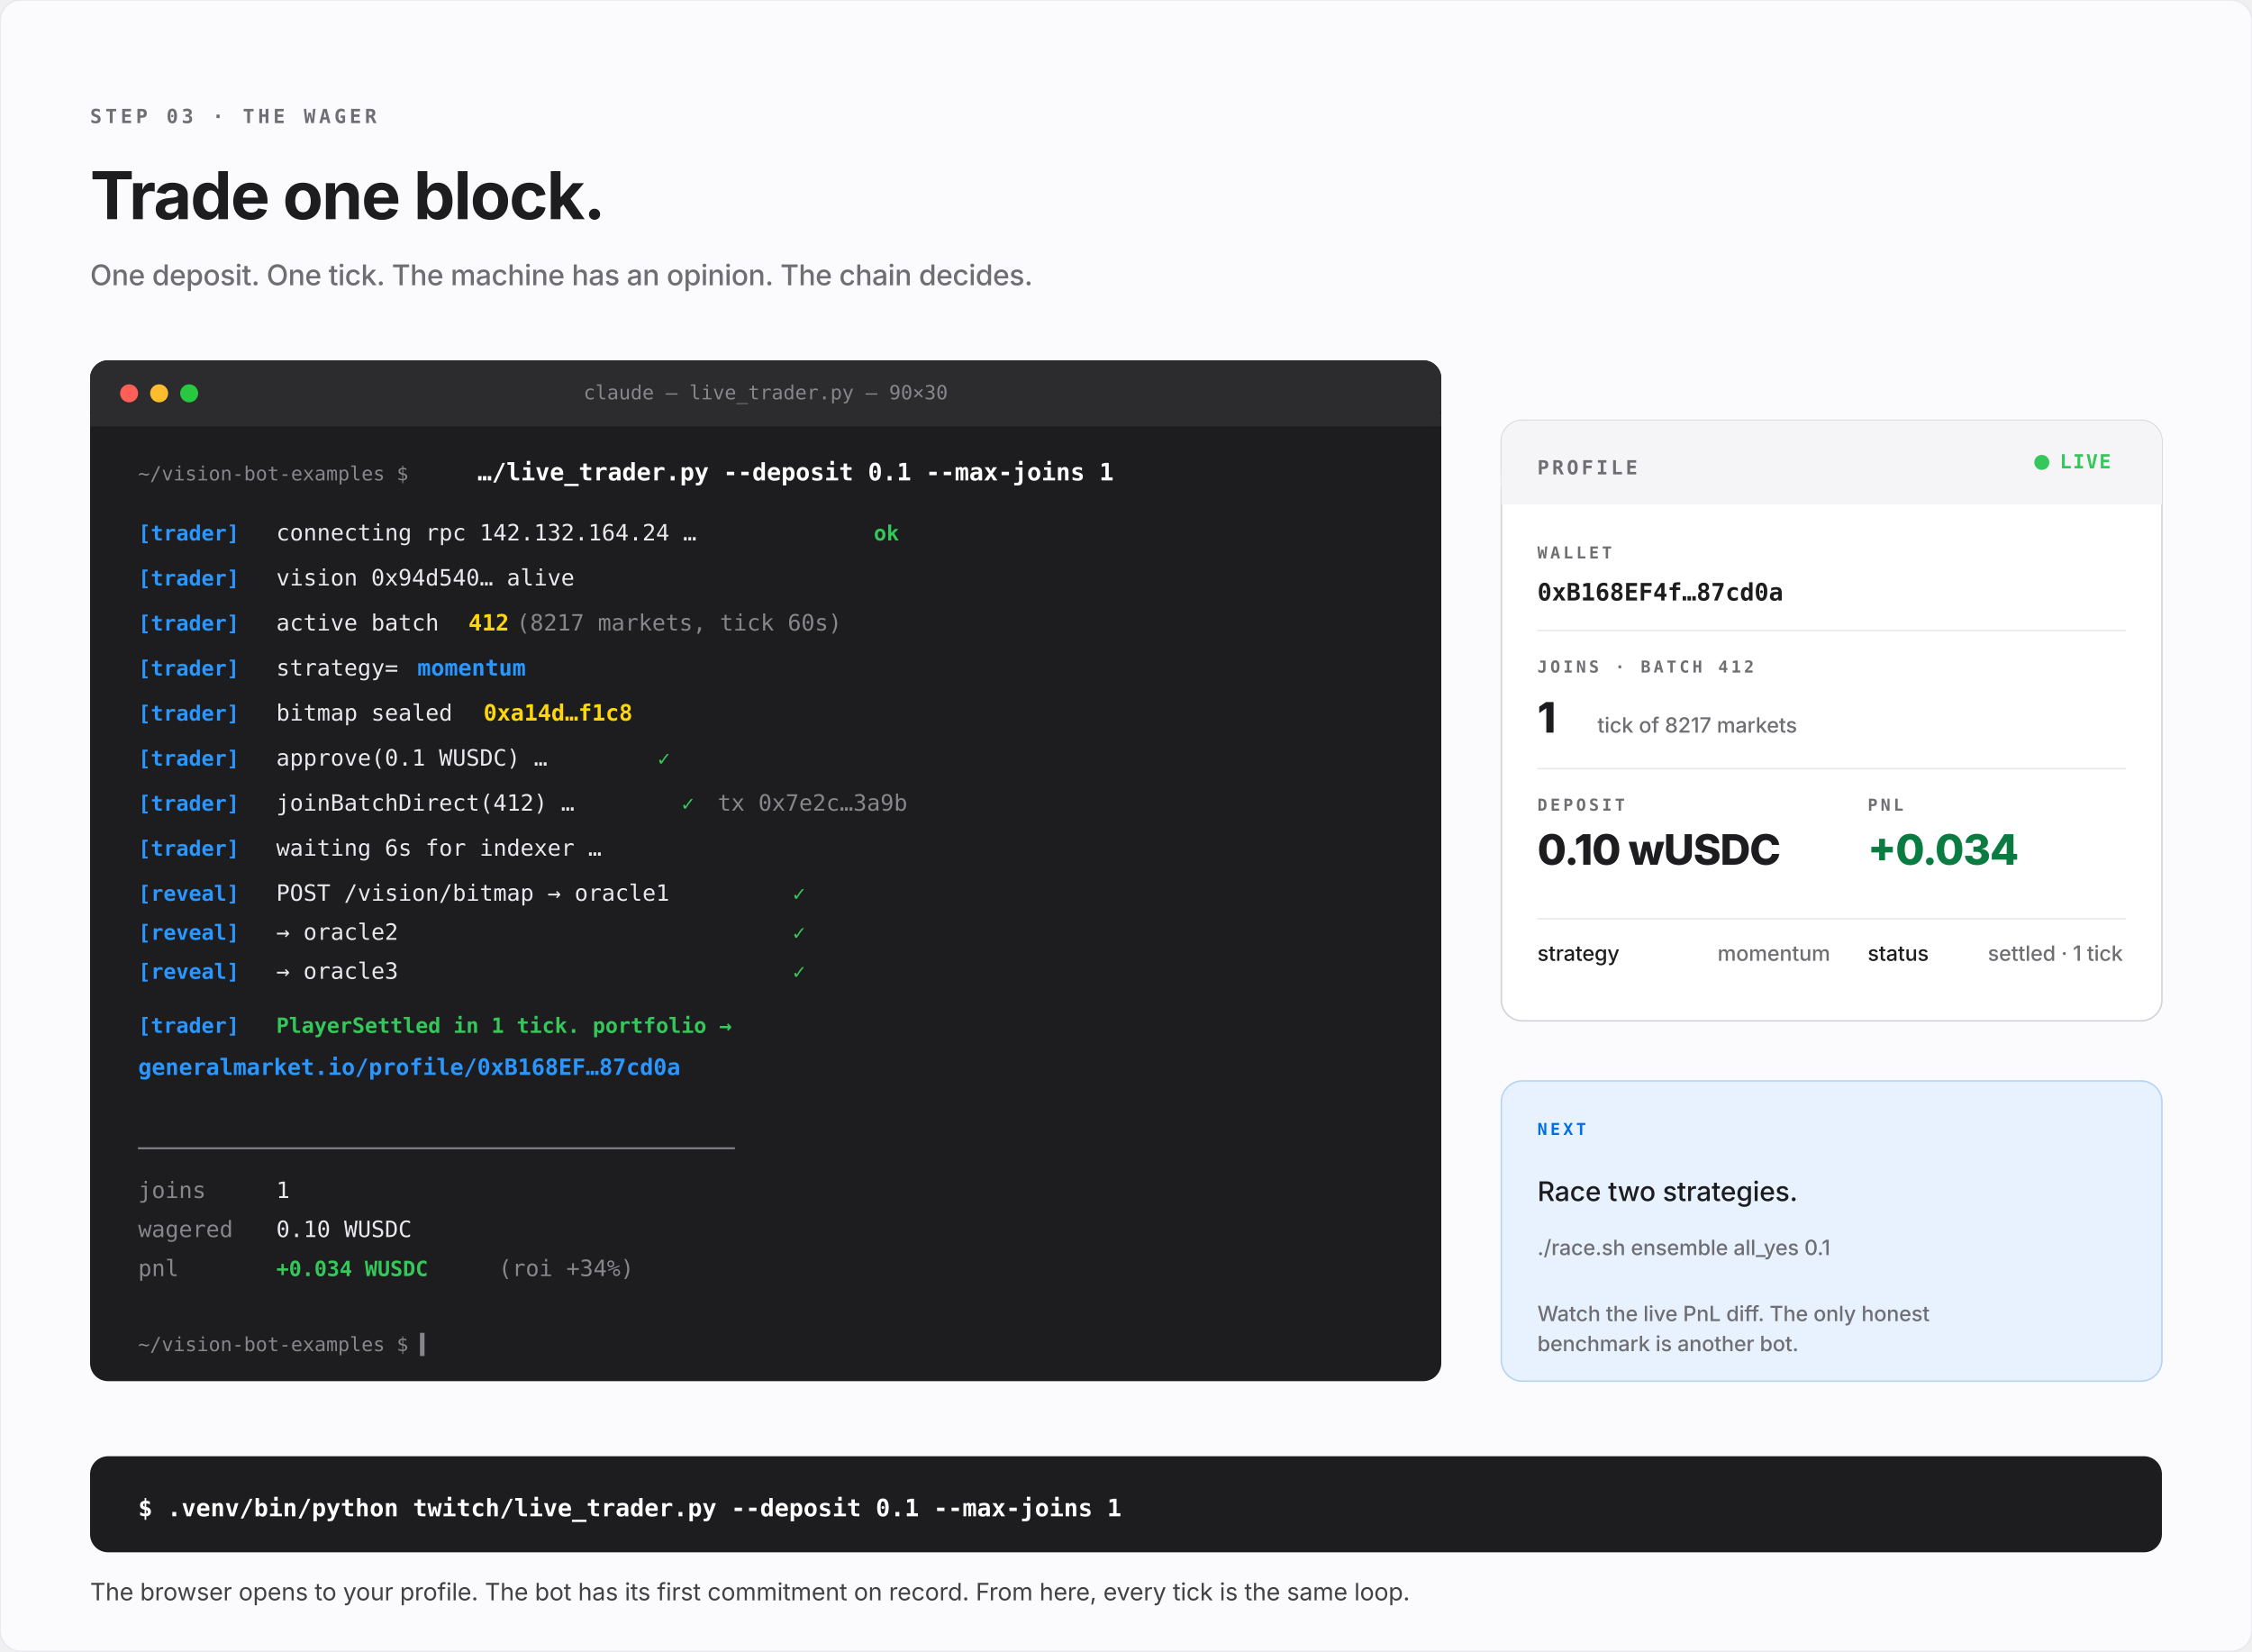
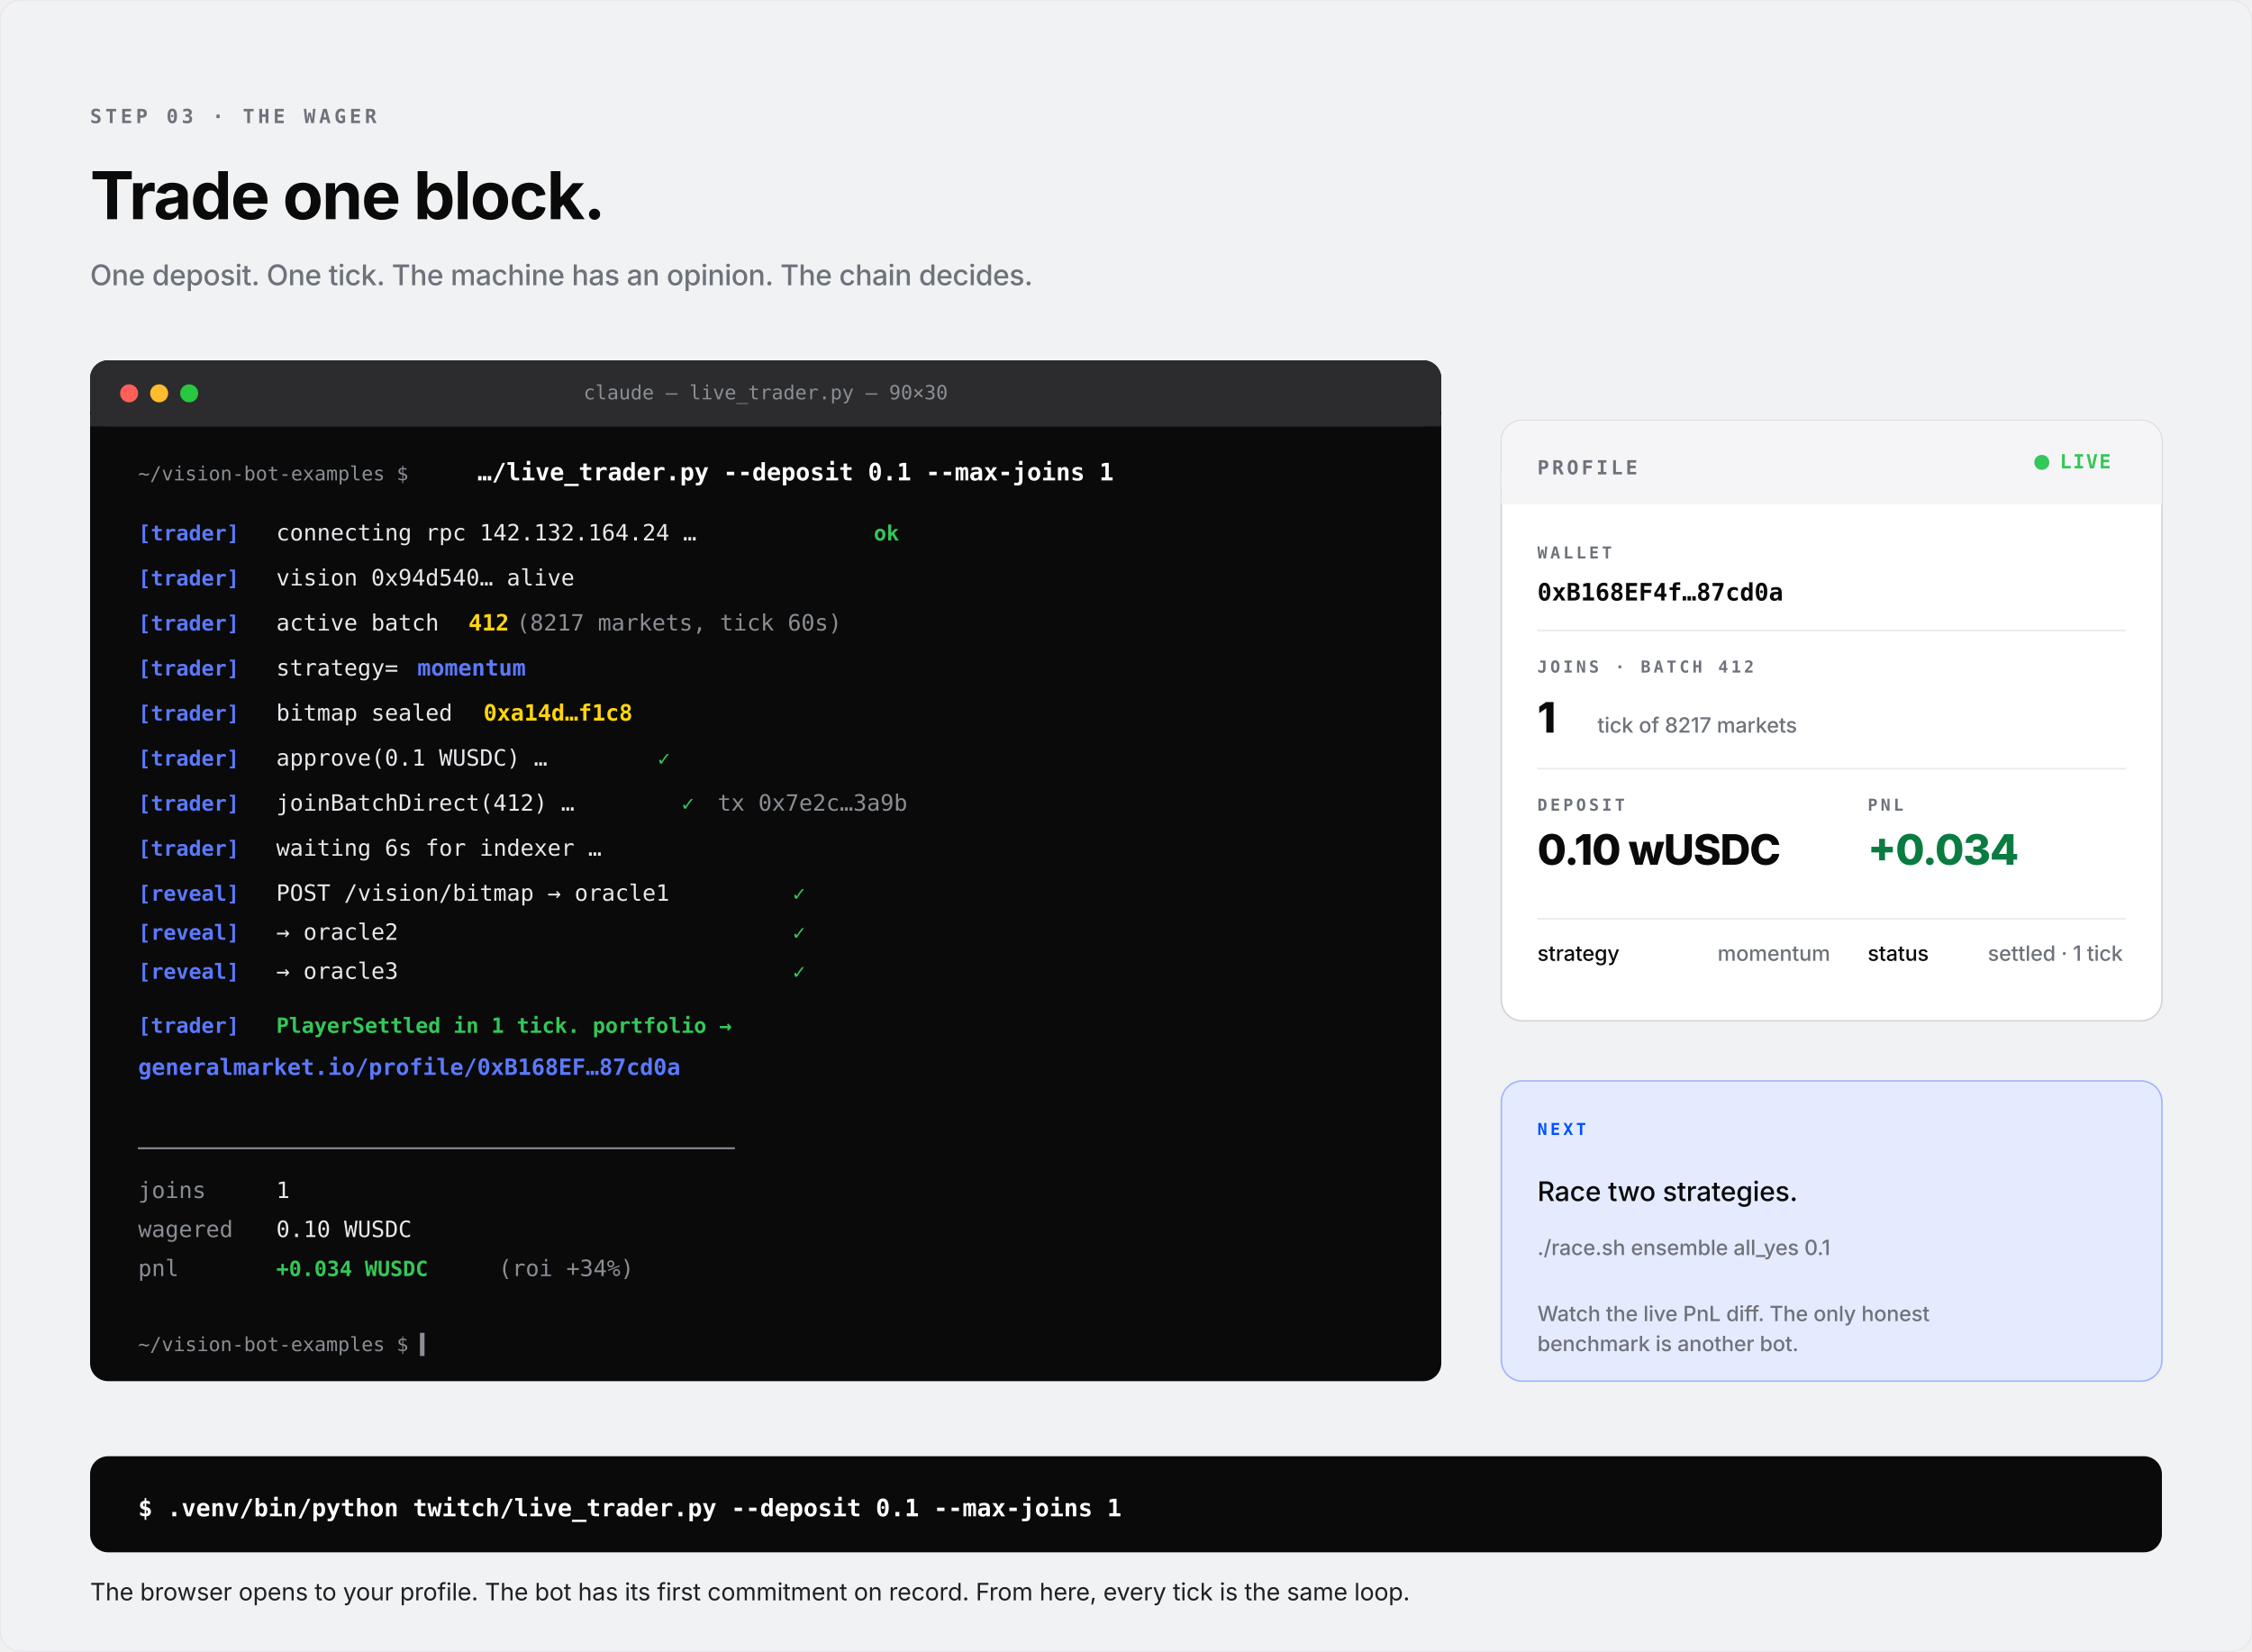
<svg xmlns="http://www.w3.org/2000/svg" viewBox="0 0 1500 1100" font-family="-apple-system, 'SF Pro Display', 'Helvetica Neue', sans-serif">
  <style>
-     .eyebrow { font: 700 13px "SF Mono", ui-monospace, Menlo, monospace; fill: #6E6E73; letter-spacing: 2.34px; }
-     .title   { font: 700 44px "SF Pro Display", "Helvetica Neue", sans-serif; fill: #1D1D1F; letter-spacing: -0.968px; }
-     .tagline { font: 500 19px "SF Pro Text", "Helvetica Neue", sans-serif; fill: #6E6E73; letter-spacing: -0.228px; }
-     .term-mute { font: 500 13px "SF Mono", ui-monospace, Menlo, monospace; fill: #86868B; }
+     .eyebrow { font: 700 13px "SF Mono", ui-monospace, Menlo, monospace; fill: #6E727A; letter-spacing: 2.34px; }
+     .title   { font: 700 44px "SF Pro Display", "Helvetica Neue", sans-serif; fill: #0A0A0A; letter-spacing: -0.968px; }
+     .tagline { font: 500 19px "SF Pro Text", "Helvetica Neue", sans-serif; fill: #6E727A; letter-spacing: -0.228px; }
+     .term-mute { font: 500 13px "SF Mono", ui-monospace, Menlo, monospace; fill: #8A8E94; }
    .term-cmd { font: 700 16px "SF Mono", ui-monospace, Menlo, monospace; fill: #FFFFFF; }
    .term     { font: 500 15px "SF Mono", ui-monospace, Menlo, monospace; fill: #E8E8ED; }
-     .term-tag { font: 700 14px "SF Mono", ui-monospace, Menlo, monospace; fill: #2997FF; }
+     .term-tag { font: 700 14px "SF Mono", ui-monospace, Menlo, monospace; fill: #5B79FF; }
    .term-ok  { font: 700 14px "SF Mono", ui-monospace, Menlo, monospace; fill: #34C759; }
-     .term-mut { font: 500 15px "SF Mono", ui-monospace, Menlo, monospace; fill: #86868B; }
+     .term-mut { font: 500 15px "SF Mono", ui-monospace, Menlo, monospace; fill: #8A8E94; }
    .term-acc { font: 700 15px "SF Mono", ui-monospace, Menlo, monospace; fill: #FFD60A; }
-     .term-blue{ font: 700 15px "SF Mono", ui-monospace, Menlo, monospace; fill: #2997FF; }
+     .term-blue{ font: 700 15px "SF Mono", ui-monospace, Menlo, monospace; fill: #5B79FF; }
    .pill    { font: 700 16px "SF Mono", ui-monospace, Menlo, monospace; fill: #FFFFFF; }
-     .caption { font: 400 16px "SF Pro Text", "Helvetica Neue", sans-serif; fill: #424245; letter-spacing: -0.08px; }
+     .caption { font: 400 16px "SF Pro Text", "Helvetica Neue", sans-serif; fill: #1F1F24; letter-spacing: -0.08px; }

-     .card-h    { font: 700 13px "SF Mono", ui-monospace, Menlo, monospace; fill: #6E6E73; letter-spacing: 1.98px; }
-     .card-addr { font: 600 16px "SF Mono", ui-monospace, Menlo, monospace; fill: #1D1D1F; }
-     .card-fig  { font: 800 28px "SF Pro Display", "Helvetica Neue", sans-serif; fill: #1D1D1F; letter-spacing: -0.616px; }
-     .card-lbl  { font: 700 11px "SF Mono", ui-monospace, Menlo, monospace; fill: #6E6E73; letter-spacing: 1.98px; }
-     .card-row  { font: 500 14px "SF Pro Text", "Helvetica Neue", sans-serif; fill: #1D1D1F; letter-spacing: -0.07px; }
-     .card-mut  { font: 500 14px "SF Pro Text", "Helvetica Neue", sans-serif; fill: #6E6E73; letter-spacing: -0.07px; }
+     .card-h    { font: 700 13px "SF Mono", ui-monospace, Menlo, monospace; fill: #6E727A; letter-spacing: 1.98px; }
+     .card-addr { font: 600 16px "SF Mono", ui-monospace, Menlo, monospace; fill: #0A0A0A; }
+     .card-fig  { font: 800 28px "SF Pro Display", "Helvetica Neue", sans-serif; fill: #0A0A0A; letter-spacing: -0.616px; }
+     .card-lbl  { font: 700 11px "SF Mono", ui-monospace, Menlo, monospace; fill: #6E727A; letter-spacing: 1.98px; }
+     .card-row  { font: 500 14px "SF Pro Text", "Helvetica Neue", sans-serif; fill: #0A0A0A; letter-spacing: -0.07px; }
+     .card-mut  { font: 500 14px "SF Pro Text", "Helvetica Neue", sans-serif; fill: #6E727A; letter-spacing: -0.07px; }
    .live-dot  { fill: #34C759; }
    .live-txt  { font: 700 13px "SF Mono", ui-monospace, Menlo, monospace; fill: #34C759; letter-spacing: 0.91px; }
  </style>
-   <rect x="0" y="0" width="1500" height="1100" rx="14" fill="#FBFBFD" stroke="#E8E8ED" stroke-width="1" />
+   <rect x="0" y="0" width="1500" height="1100" rx="14" fill="#F0F2F4" stroke="#E8E8ED" stroke-width="1" />
  <text x="60" y="82" class="eyebrow">STEP 03 · THE WAGER</text>
  <text x="60" y="146" class="title">Trade one block.</text>
  <text x="60" y="190" class="tagline">One deposit. One tick. The machine has an opinion. The chain decides.</text>
-   <rect x="60" y="240" width="900" height="680" rx="12" fill="#1D1D1F" />
+   <rect x="60" y="240" width="900" height="680" rx="12" fill="#0A0A0A" />
  <rect x="60" y="240" width="900" height="44" rx="12" fill="#2C2C2E" />
  <rect x="60" y="276" width="900" height="8" fill="#2C2C2E" />
  <circle cx="86" cy="262" r="6" fill="#FF5F57" />
  <circle cx="106" cy="262" r="6" fill="#FEBC2E" />
  <circle cx="126" cy="262" r="6" fill="#28C840" />
  <text x="510" y="266" class="term-mute" text-anchor="middle">claude — live_trader.py — 90×30</text>
  <g transform="translate(92, 320)">
    <text x="0" y="0" class="term-mute">~/vision-bot-examples $</text>
    <text x="226" y="0" class="term-cmd">…/live_trader.py --deposit 0.1 --max-joins 1</text>
    <text x="0" y="40" class="term-tag">[trader]</text>
    <text x="92" y="40" class="term">connecting rpc 142.132.164.24 …</text>
    <text x="490" y="40" class="term-ok">ok</text>
    <text x="0" y="70" class="term-tag">[trader]</text>
    <text x="92" y="70" class="term">vision 0x94d540… alive</text>
    <text x="0" y="100" class="term-tag">[trader]</text>
    <text x="92" y="100" class="term">active batch </text>
    <text x="220" y="100" class="term-acc">412</text>
    <text x="252" y="100" class="term-mut">(8217 markets, tick 60s)</text>
    <text x="0" y="130" class="term-tag">[trader]</text>
    <text x="92" y="130" class="term">strategy=</text>
    <text x="186" y="130" class="term-blue">momentum</text>
    <text x="0" y="160" class="term-tag">[trader]</text>
    <text x="92" y="160" class="term">bitmap sealed </text>
    <text x="230" y="160" class="term-acc">0xa14d…f1c8</text>
    <text x="0" y="190" class="term-tag">[trader]</text>
    <text x="92" y="190" class="term">approve(0.1 WUSDC) …</text>
    <text x="346" y="190" class="term-ok">✓</text>
    <text x="0" y="220" class="term-tag">[trader]</text>
    <text x="92" y="220" class="term">joinBatchDirect(412) …</text>
    <text x="362" y="220" class="term-ok">✓</text>
    <text x="386" y="220" class="term-mut">tx 0x7e2c…3a9b</text>
    <text x="0" y="250" class="term-tag">[trader]</text>
    <text x="92" y="250" class="term">waiting 6s for indexer …</text>
    <text x="0" y="280" class="term-tag">[reveal]</text>
    <text x="92" y="280" class="term">POST /vision/bitmap → oracle1 </text>
    <text x="436" y="280" class="term-ok">✓</text>
    <text x="0" y="306" class="term-tag">[reveal]</text>
    <text x="92" y="306" class="term">                       → oracle2 </text>
    <text x="436" y="306" class="term-ok">✓</text>
    <text x="0" y="332" class="term-tag">[reveal]</text>
    <text x="92" y="332" class="term">                       → oracle3 </text>
    <text x="436" y="332" class="term-ok">✓</text>
    <text x="0" y="368" class="term-tag">[trader]</text>
    <text x="92" y="368" class="term-ok">PlayerSettled in 1 tick. portfolio →</text>
    <text x="0" y="396" class="term-blue">  generalmarket.io/profile/0xB168EF…87cd0a</text>
    <text x="0" y="450" class="term-mut">────────────────────────────────────────────</text>
    <text x="0" y="478" class="term-mut">  joins  </text>
    <text x="92" y="478" class="term">1</text>
    <text x="0" y="504" class="term-mut">  wagered</text>
    <text x="92" y="504" class="term">0.10 WUSDC</text>
    <text x="0" y="530" class="term-mut">  pnl    </text>
    <text x="92" y="530" class="term-ok">+0.034 WUSDC</text>
    <text x="240" y="530" class="term-mut">(roi +34%)</text>
    <text x="0" y="580" class="term-mute">~/vision-bot-examples $ ▍</text>
  </g>
  <g transform="translate(1000, 280)">
    <rect x="0" y="0" width="440" height="400" rx="14" fill="#FFFFFF" stroke="#D2D2D7" />
    <rect x="0" y="0" width="440" height="56" rx="14" fill="#F5F5F7" />
    <rect x="0" y="36" width="440" height="20" fill="#F5F5F7" />
    <text x="24" y="36" class="card-h">PROFILE</text>
    <g transform="translate(360, 28)">
      <circle cx="0" cy="0" r="5" class="live-dot" />
      <text x="12" y="4" class="live-txt">LIVE</text>
    </g>
    <g transform="translate(24, 92)">
      <text x="0" y="0" class="card-lbl">WALLET</text>
      <text x="0" y="28" class="card-addr">0xB168EF4f…87cd0a</text>
    </g>
    <line x1="24" y1="140" x2="416" y2="140" stroke="#E8E8ED" />
    <g transform="translate(24, 168)">
      <text x="0" y="0" class="card-lbl">JOINS · BATCH 412</text>
      <text x="0" y="40" class="card-fig">1</text>
      <text x="40" y="40" class="card-mut">tick of 8217 markets</text>
    </g>
    <line x1="24" y1="232" x2="416" y2="232" stroke="#E8E8ED" />
    <g transform="translate(24, 260)">
      <text x="0" y="0" class="card-lbl">DEPOSIT</text>
      <text x="0" y="36" class="card-fig">0.10 wUSDC</text>
      <text x="220" y="0" class="card-lbl">PNL</text>
      <text x="220" y="36" class="card-fig" style="fill:#0A7C42">+0.034</text>
    </g>
    <line x1="24" y1="332" x2="416" y2="332" stroke="#E8E8ED" />
    <g transform="translate(24, 360)">
      <text x="0" y="0" class="card-row">strategy</text>
      <text x="120" y="0" class="card-mut">momentum</text>
      <text x="220" y="0" class="card-row">status</text>
      <text x="300" y="0" class="card-mut">settled · 1 tick</text>
    </g>
  </g>
  <g transform="translate(1000, 720)">
-     <rect x="0" y="0" width="440" height="200" rx="14" fill="#E8F2FE" stroke="#B5D4F5" />
-     <text x="24" y="36" class="card-lbl" style="fill:#0071E3">NEXT</text>
+     <rect x="0" y="0" width="440" height="200" rx="14" fill="#E5EBFF" stroke="#9FB3FF" />
+     <text x="24" y="36" class="card-lbl" style="fill:#0052FF">NEXT</text>
    <text x="24" y="80" class="card-row" style="font-size:18px;letter-spacing:-0.09px">Race two strategies.</text>
    <text x="24" y="116" class="card-mut">./race.sh ensemble all_yes 0.1</text>
    <text x="24" y="160" class="card-mut">Watch the live PnL diff. The only honest</text>
    <text x="24" y="180" class="card-mut">benchmark is another bot.</text>
  </g>
-   <rect x="60" y="970" width="1380" height="64" rx="12" fill="#1D1D1F" />
+   <rect x="60" y="970" width="1380" height="64" rx="12" fill="#0A0A0A" />
  <text x="92" y="1010" class="pill">$ .venv/bin/python twitch/live_trader.py --deposit 0.1 --max-joins 1</text>
  <text x="60" y="1066" class="caption">The browser opens to your profile. The bot has its first commitment on record. From here, every tick is the same loop.</text>
</svg>
